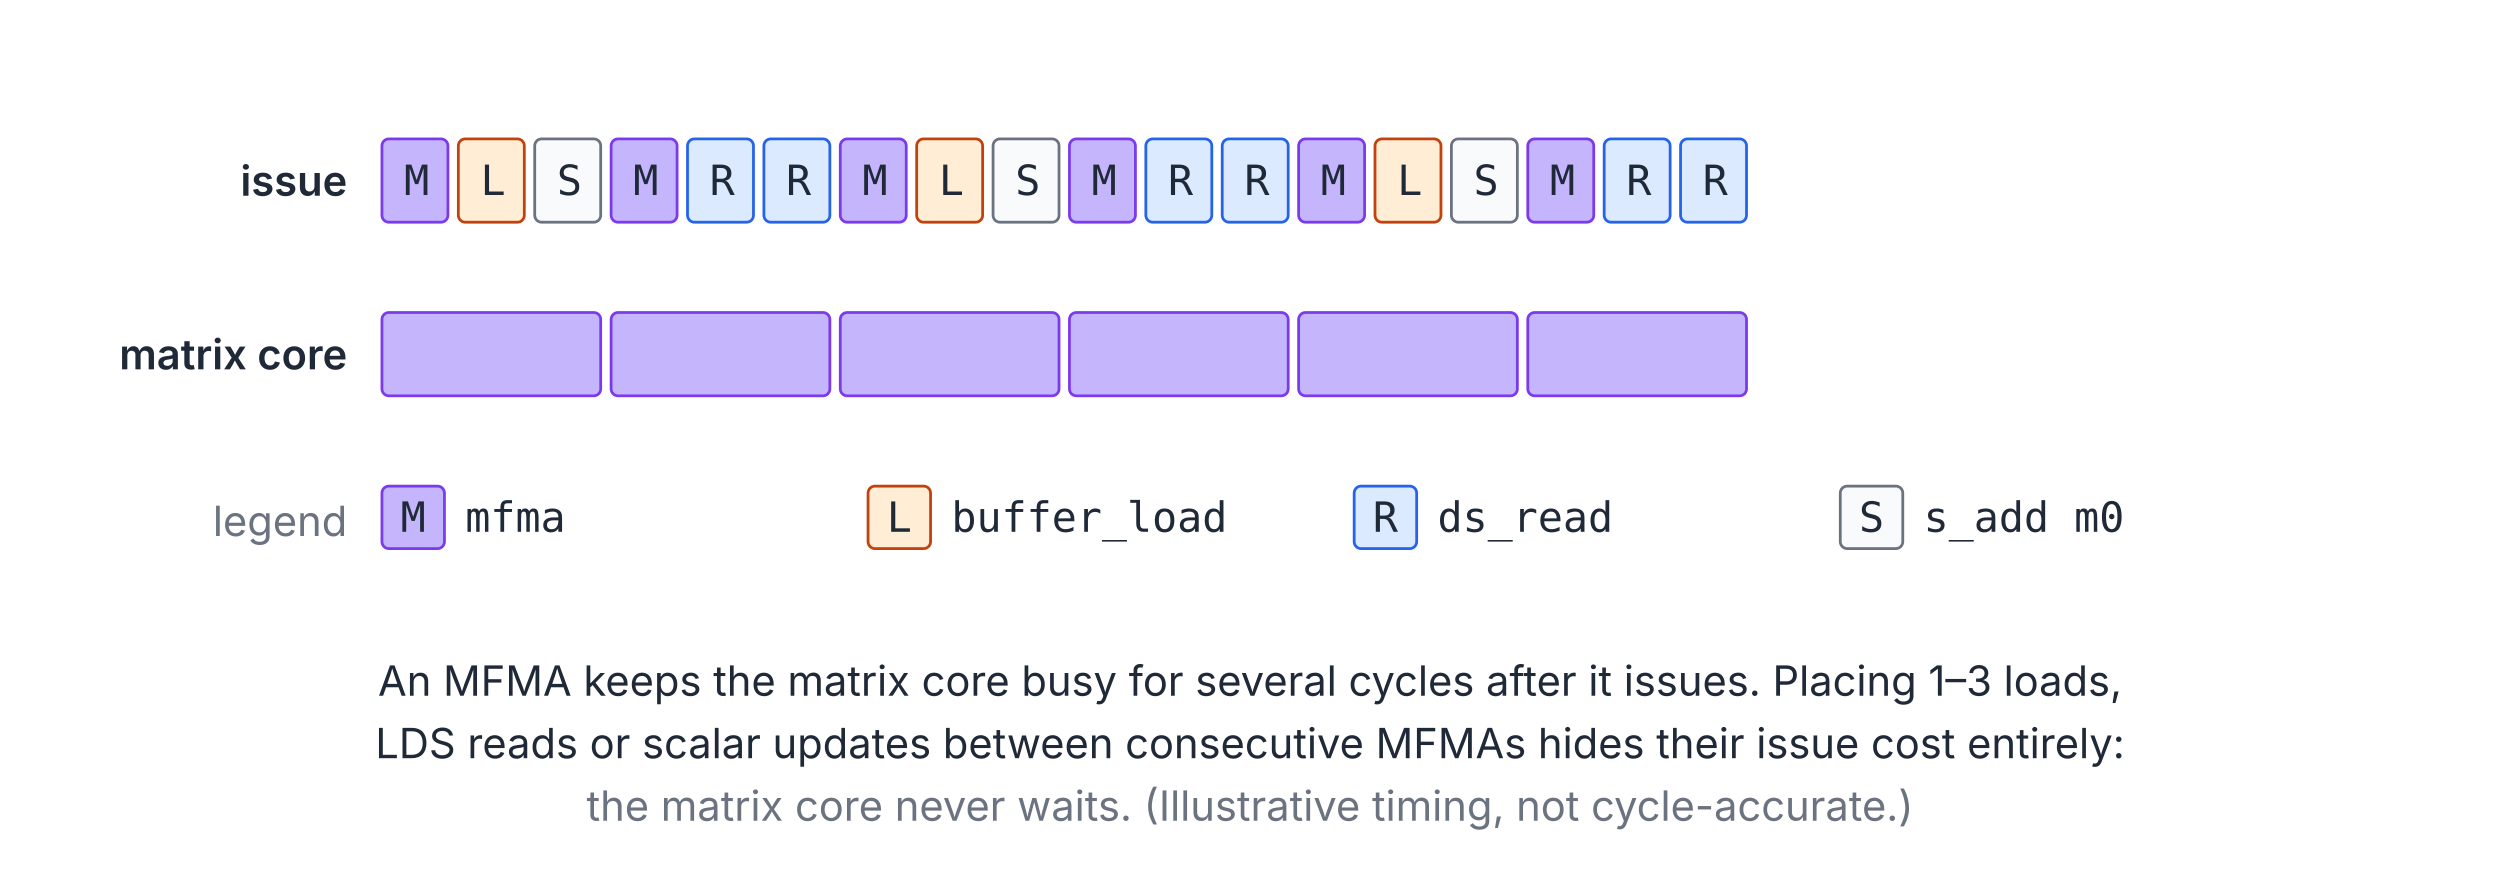
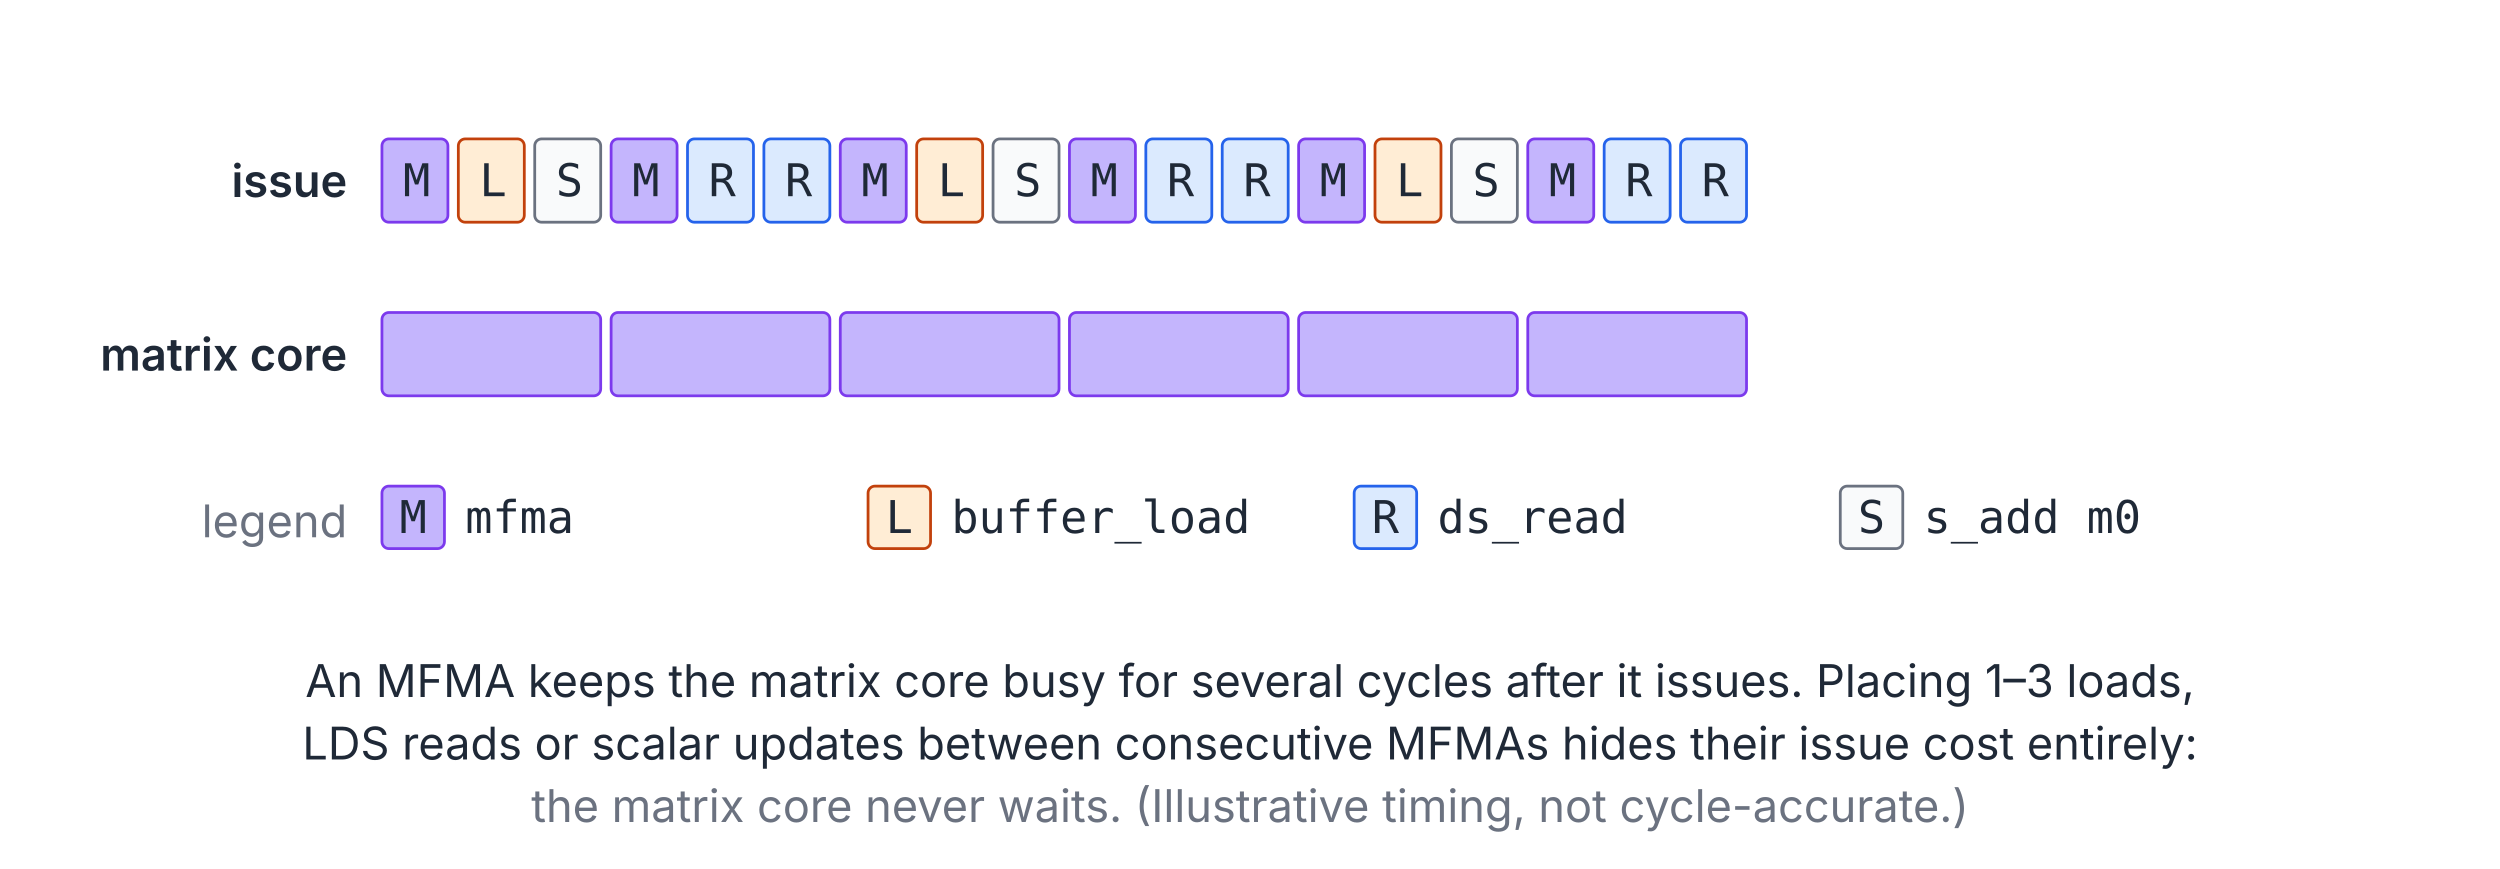
<svg xmlns="http://www.w3.org/2000/svg" viewBox="0 0 720 250" width="720" height="250" class="fig-svg" role="img">
-   <style>.fig-paper{fill:var(--fig-paper,#ffffff)}.fig-panel{fill:var(--fig-panel,#f8fafc)}.fig-none{fill:none}.s-ink{stroke:var(--fig-ink,#1f2937)}.t-ink{fill:var(--fig-ink,#1f2937)}.f-ink{fill:var(--fig-ink-soft,#f3f4f6)}.f-ink2{fill:var(--fig-ink-mid,#e5e7eb)}.k-ink{fill:var(--fig-ink,#1f2937)}.s-muted{stroke:var(--fig-muted,#6b7280)}.t-muted{fill:var(--fig-muted,#6b7280)}.f-muted{fill:var(--fig-muted-soft,#f9fafb)}.f-muted2{fill:var(--fig-muted-mid,#e5e7eb)}.k-muted{fill:var(--fig-muted,#6b7280)}.s-line{stroke:var(--fig-line,#9ca3af)}.t-line{fill:var(--fig-line,#9ca3af)}.f-line{fill:var(--fig-line-soft,#f3f4f6)}.f-line2{fill:var(--fig-line-mid,#d1d5db)}.k-line{fill:var(--fig-line,#9ca3af)}.s-a{stroke:var(--fig-a,#2563eb)}.t-a{fill:var(--fig-a,#2563eb)}.f-a{fill:var(--fig-a-soft,#dbeafe)}.f-a2{fill:var(--fig-a-mid,#93c5fd)}.k-a{fill:var(--fig-a,#2563eb)}.s-b{stroke:var(--fig-b,#c2410c)}.t-b{fill:var(--fig-b,#c2410c)}.f-b{fill:var(--fig-b-soft,#ffedd5)}.f-b2{fill:var(--fig-b-mid,#fdba74)}.k-b{fill:var(--fig-b,#c2410c)}.s-c{stroke:var(--fig-c,#15803d)}.t-c{fill:var(--fig-c,#15803d)}.f-c{fill:var(--fig-c-soft,#dcfce7)}.f-c2{fill:var(--fig-c-mid,#86efac)}.k-c{fill:var(--fig-c,#15803d)}.s-d{stroke:var(--fig-d,#7c3aed)}.t-d{fill:var(--fig-d,#7c3aed)}.f-d{fill:var(--fig-d-soft,#ede9fe)}.f-d2{fill:var(--fig-d-mid,#c4b5fd)}.k-d{fill:var(--fig-d,#7c3aed)}.s-hl{stroke:var(--fig-hl,#dc2626)}.t-hl{fill:var(--fig-hl,#dc2626)}.f-hl{fill:var(--fig-hl-soft,#fee2e2)}.f-hl2{fill:var(--fig-hl-mid,#fca5a5)}.k-hl{fill:var(--fig-hl,#dc2626)}.fig-txt{font-family:Inter,system-ui,-apple-system,'Segoe UI',sans-serif;font-size:14px}.fig-mono{font-family:'Ubuntu Mono',ui-monospace,Menlo,monospace;font-size:14px}.fig-small{font-size:12px}.fig-tiny{font-size:9.5px}.fig-big{font-size:16px}.fig-bold{font-weight:600}.fig-it{font-style:italic}</style>
+   <style>.fig-paper{fill:var(--fig-paper,#ffffff)}.fig-panel{fill:var(--fig-panel,#f8fafc)}.fig-none{fill:none}.s-ink{stroke:var(--fig-ink,#1f2937)}.t-ink{fill:var(--fig-ink,#1f2937)}.f-ink{fill:var(--fig-ink-soft,#f3f4f6)}.f-ink2{fill:var(--fig-ink-mid,#e5e7eb)}.k-ink{fill:var(--fig-ink,#1f2937)}.s-muted{stroke:var(--fig-muted,#6b7280)}.t-muted{fill:var(--fig-muted,#6b7280)}.f-muted{fill:var(--fig-muted-soft,#f9fafb)}.f-muted2{fill:var(--fig-muted-mid,#e5e7eb)}.k-muted{fill:var(--fig-muted,#6b7280)}.s-line{stroke:var(--fig-line,#9ca3af)}.t-line{fill:var(--fig-line,#9ca3af)}.f-line{fill:var(--fig-line-soft,#f3f4f6)}.f-line2{fill:var(--fig-line-mid,#d1d5db)}.k-line{fill:var(--fig-line,#9ca3af)}.s-a{stroke:var(--fig-a,#2563eb)}.t-a{fill:var(--fig-a,#2563eb)}.f-a{fill:var(--fig-a-soft,#dbeafe)}.f-a2{fill:var(--fig-a-mid,#93c5fd)}.k-a{fill:var(--fig-a,#2563eb)}.s-b{stroke:var(--fig-b,#c2410c)}.t-b{fill:var(--fig-b,#c2410c)}.f-b{fill:var(--fig-b-soft,#ffedd5)}.f-b2{fill:var(--fig-b-mid,#fdba74)}.k-b{fill:var(--fig-b,#c2410c)}.s-c{stroke:var(--fig-c,#15803d)}.t-c{fill:var(--fig-c,#15803d)}.f-c{fill:var(--fig-c-soft,#dcfce7)}.f-c2{fill:var(--fig-c-mid,#86efac)}.k-c{fill:var(--fig-c,#15803d)}.s-d{stroke:var(--fig-d,#7c3aed)}.t-d{fill:var(--fig-d,#7c3aed)}.f-d{fill:var(--fig-d-soft,#ede9fe)}.f-d2{fill:var(--fig-d-mid,#c4b5fd)}.k-d{fill:var(--fig-d,#7c3aed)}.s-hl{stroke:var(--fig-hl,#dc2626)}.t-hl{fill:var(--fig-hl,#dc2626)}.f-hl{fill:var(--fig-hl-soft,#fee2e2)}.f-hl2{fill:var(--fig-hl-mid,#fca5a5)}.k-hl{fill:var(--fig-hl,#dc2626)}.fig-txt{font-family:Inter,system-ui,-apple-system,'Segoe UI',sans-serif;font-size:15px}.fig-mono{font-family:'Ubuntu Mono',ui-monospace,Menlo,monospace;font-size:15px}.fig-small{font-size:13px}.fig-tiny{font-size:11px}.fig-big{font-size:17px}.fig-plate{fill:var(--fig-paper,#ffffff);fill-opacity:.92}.fig-bold{font-weight:600}.fig-it{font-style:italic}</style>
  <defs>
    <marker id="ch06-interleave-ah-ink" viewBox="0 0 10 10" refX="9" refY="5" markerWidth="7" markerHeight="7" orient="auto-start-reverse">
      <path d="M0,0 L10,5 L0,10 z" class="k-ink" />
    </marker>
    <marker id="ch06-interleave-ah-muted" viewBox="0 0 10 10" refX="9" refY="5" markerWidth="7" markerHeight="7" orient="auto-start-reverse">
      <path d="M0,0 L10,5 L0,10 z" class="k-muted" />
    </marker>
    <marker id="ch06-interleave-ah-a" viewBox="0 0 10 10" refX="9" refY="5" markerWidth="7" markerHeight="7" orient="auto-start-reverse">
      <path d="M0,0 L10,5 L0,10 z" class="k-a" />
    </marker>
    <marker id="ch06-interleave-ah-b" viewBox="0 0 10 10" refX="9" refY="5" markerWidth="7" markerHeight="7" orient="auto-start-reverse">
      <path d="M0,0 L10,5 L0,10 z" class="k-b" />
    </marker>
    <marker id="ch06-interleave-ah-c" viewBox="0 0 10 10" refX="9" refY="5" markerWidth="7" markerHeight="7" orient="auto-start-reverse">
      <path d="M0,0 L10,5 L0,10 z" class="k-c" />
    </marker>
    <marker id="ch06-interleave-ah-d" viewBox="0 0 10 10" refX="9" refY="5" markerWidth="7" markerHeight="7" orient="auto-start-reverse">
      <path d="M0,0 L10,5 L0,10 z" class="k-d" />
    </marker>
    <marker id="ch06-interleave-ah-hl" viewBox="0 0 10 10" refX="9" refY="5" markerWidth="7" markerHeight="7" orient="auto-start-reverse">
      <path d="M0,0 L10,5 L0,10 z" class="k-hl" />
    </marker>
  </defs>
  <rect x="0" y="0" width="720" height="250" class="fig-paper" />
  <text x="100" y="52" text-anchor="end" dominant-baseline="central" class="fig-txt t-ink fig-small fig-bold">issue</text>
  <rect x="110" y="40" width="19" height="24" rx="2" class="f-d2 s-d" stroke-width="0.8" />
  <text x="120" y="52" text-anchor="middle" dominant-baseline="central" class="fig-mono t-ink fig-small">M</text>
  <rect x="132" y="40" width="19" height="24" rx="2" class="f-b s-b" stroke-width="0.8" />
  <text x="142" y="52" text-anchor="middle" dominant-baseline="central" class="fig-mono t-ink fig-small">L</text>
  <rect x="154" y="40" width="19" height="24" rx="2" class="f-muted s-muted" stroke-width="0.8" />
  <text x="164" y="52" text-anchor="middle" dominant-baseline="central" class="fig-mono t-ink fig-small">S</text>
  <rect x="176" y="40" width="19" height="24" rx="2" class="f-d2 s-d" stroke-width="0.8" />
  <text x="186" y="52" text-anchor="middle" dominant-baseline="central" class="fig-mono t-ink fig-small">M</text>
  <rect x="198" y="40" width="19" height="24" rx="2" class="f-a s-a" stroke-width="0.8" />
  <text x="208" y="52" text-anchor="middle" dominant-baseline="central" class="fig-mono t-ink fig-small">R</text>
  <rect x="220" y="40" width="19" height="24" rx="2" class="f-a s-a" stroke-width="0.8" />
  <text x="230" y="52" text-anchor="middle" dominant-baseline="central" class="fig-mono t-ink fig-small">R</text>
  <rect x="242" y="40" width="19" height="24" rx="2" class="f-d2 s-d" stroke-width="0.8" />
  <text x="252" y="52" text-anchor="middle" dominant-baseline="central" class="fig-mono t-ink fig-small">M</text>
  <rect x="264" y="40" width="19" height="24" rx="2" class="f-b s-b" stroke-width="0.8" />
  <text x="274" y="52" text-anchor="middle" dominant-baseline="central" class="fig-mono t-ink fig-small">L</text>
  <rect x="286" y="40" width="19" height="24" rx="2" class="f-muted s-muted" stroke-width="0.8" />
  <text x="296" y="52" text-anchor="middle" dominant-baseline="central" class="fig-mono t-ink fig-small">S</text>
  <rect x="308" y="40" width="19" height="24" rx="2" class="f-d2 s-d" stroke-width="0.8" />
  <text x="318" y="52" text-anchor="middle" dominant-baseline="central" class="fig-mono t-ink fig-small">M</text>
  <rect x="330" y="40" width="19" height="24" rx="2" class="f-a s-a" stroke-width="0.8" />
  <text x="340" y="52" text-anchor="middle" dominant-baseline="central" class="fig-mono t-ink fig-small">R</text>
  <rect x="352" y="40" width="19" height="24" rx="2" class="f-a s-a" stroke-width="0.8" />
  <text x="362" y="52" text-anchor="middle" dominant-baseline="central" class="fig-mono t-ink fig-small">R</text>
  <rect x="374" y="40" width="19" height="24" rx="2" class="f-d2 s-d" stroke-width="0.8" />
  <text x="384" y="52" text-anchor="middle" dominant-baseline="central" class="fig-mono t-ink fig-small">M</text>
  <rect x="396" y="40" width="19" height="24" rx="2" class="f-b s-b" stroke-width="0.8" />
  <text x="406" y="52" text-anchor="middle" dominant-baseline="central" class="fig-mono t-ink fig-small">L</text>
  <rect x="418" y="40" width="19" height="24" rx="2" class="f-muted s-muted" stroke-width="0.8" />
  <text x="428" y="52" text-anchor="middle" dominant-baseline="central" class="fig-mono t-ink fig-small">S</text>
  <rect x="440" y="40" width="19" height="24" rx="2" class="f-d2 s-d" stroke-width="0.8" />
  <text x="450" y="52" text-anchor="middle" dominant-baseline="central" class="fig-mono t-ink fig-small">M</text>
  <rect x="462" y="40" width="19" height="24" rx="2" class="f-a s-a" stroke-width="0.8" />
  <text x="472" y="52" text-anchor="middle" dominant-baseline="central" class="fig-mono t-ink fig-small">R</text>
  <rect x="484" y="40" width="19" height="24" rx="2" class="f-a s-a" stroke-width="0.8" />
  <text x="494" y="52" text-anchor="middle" dominant-baseline="central" class="fig-mono t-ink fig-small">R</text>
  <text x="100" y="102" text-anchor="end" dominant-baseline="central" class="fig-txt t-ink fig-small fig-bold">matrix core</text>
  <rect x="110" y="90" width="63" height="24" rx="2" class="f-d2 s-d" stroke-width="0.8" />
  <rect x="176" y="90" width="63" height="24" rx="2" class="f-d2 s-d" stroke-width="0.8" />
  <rect x="242" y="90" width="63" height="24" rx="2" class="f-d2 s-d" stroke-width="0.8" />
  <rect x="308" y="90" width="63" height="24" rx="2" class="f-d2 s-d" stroke-width="0.8" />
  <rect x="374" y="90" width="63" height="24" rx="2" class="f-d2 s-d" stroke-width="0.8" />
  <rect x="440" y="90" width="63" height="24" rx="2" class="f-d2 s-d" stroke-width="0.8" />
  <text x="100" y="150" text-anchor="end" dominant-baseline="central" class="fig-txt t-muted fig-small">legend</text>
  <rect x="110" y="140" width="18" height="18" rx="2" class="f-d2 s-d" stroke-width="0.8" />
  <text x="119" y="149" text-anchor="middle" dominant-baseline="central" class="fig-mono t-ink fig-small">M</text>
  <text x="134" y="149" text-anchor="start" dominant-baseline="central" class="fig-mono t-ink fig-small">mfma</text>
  <rect x="250" y="140" width="18" height="18" rx="2" class="f-b s-b" stroke-width="0.8" />
  <text x="259" y="149" text-anchor="middle" dominant-baseline="central" class="fig-mono t-ink fig-small">L</text>
  <text x="274" y="149" text-anchor="start" dominant-baseline="central" class="fig-mono t-ink fig-small">buffer_load</text>
  <rect x="390" y="140" width="18" height="18" rx="2" class="f-a s-a" stroke-width="0.8" />
  <text x="399" y="149" text-anchor="middle" dominant-baseline="central" class="fig-mono t-ink fig-small">R</text>
  <text x="414" y="149" text-anchor="start" dominant-baseline="central" class="fig-mono t-ink fig-small">ds_read</text>
  <rect x="530" y="140" width="18" height="18" rx="2" class="f-muted s-muted" stroke-width="0.8" />
  <text x="539" y="149" text-anchor="middle" dominant-baseline="central" class="fig-mono t-ink fig-small">S</text>
  <text x="554" y="149" text-anchor="start" dominant-baseline="central" class="fig-mono t-ink fig-small">s_add m0</text>
  <text x="360" y="196" text-anchor="middle" dominant-baseline="central" class="fig-txt t-ink fig-small">An MFMA keeps the matrix core busy for several cycles after it issues. Placing 1–3 loads,</text>
  <text x="360" y="214" text-anchor="middle" dominant-baseline="central" class="fig-txt t-ink fig-small">LDS reads or scalar updates between consecutive MFMAs hides their issue cost entirely:</text>
  <text x="360" y="232" text-anchor="middle" dominant-baseline="central" class="fig-txt t-muted fig-small">the matrix core never waits. (Illustrative timing, not cycle-accurate.)</text>
</svg>
